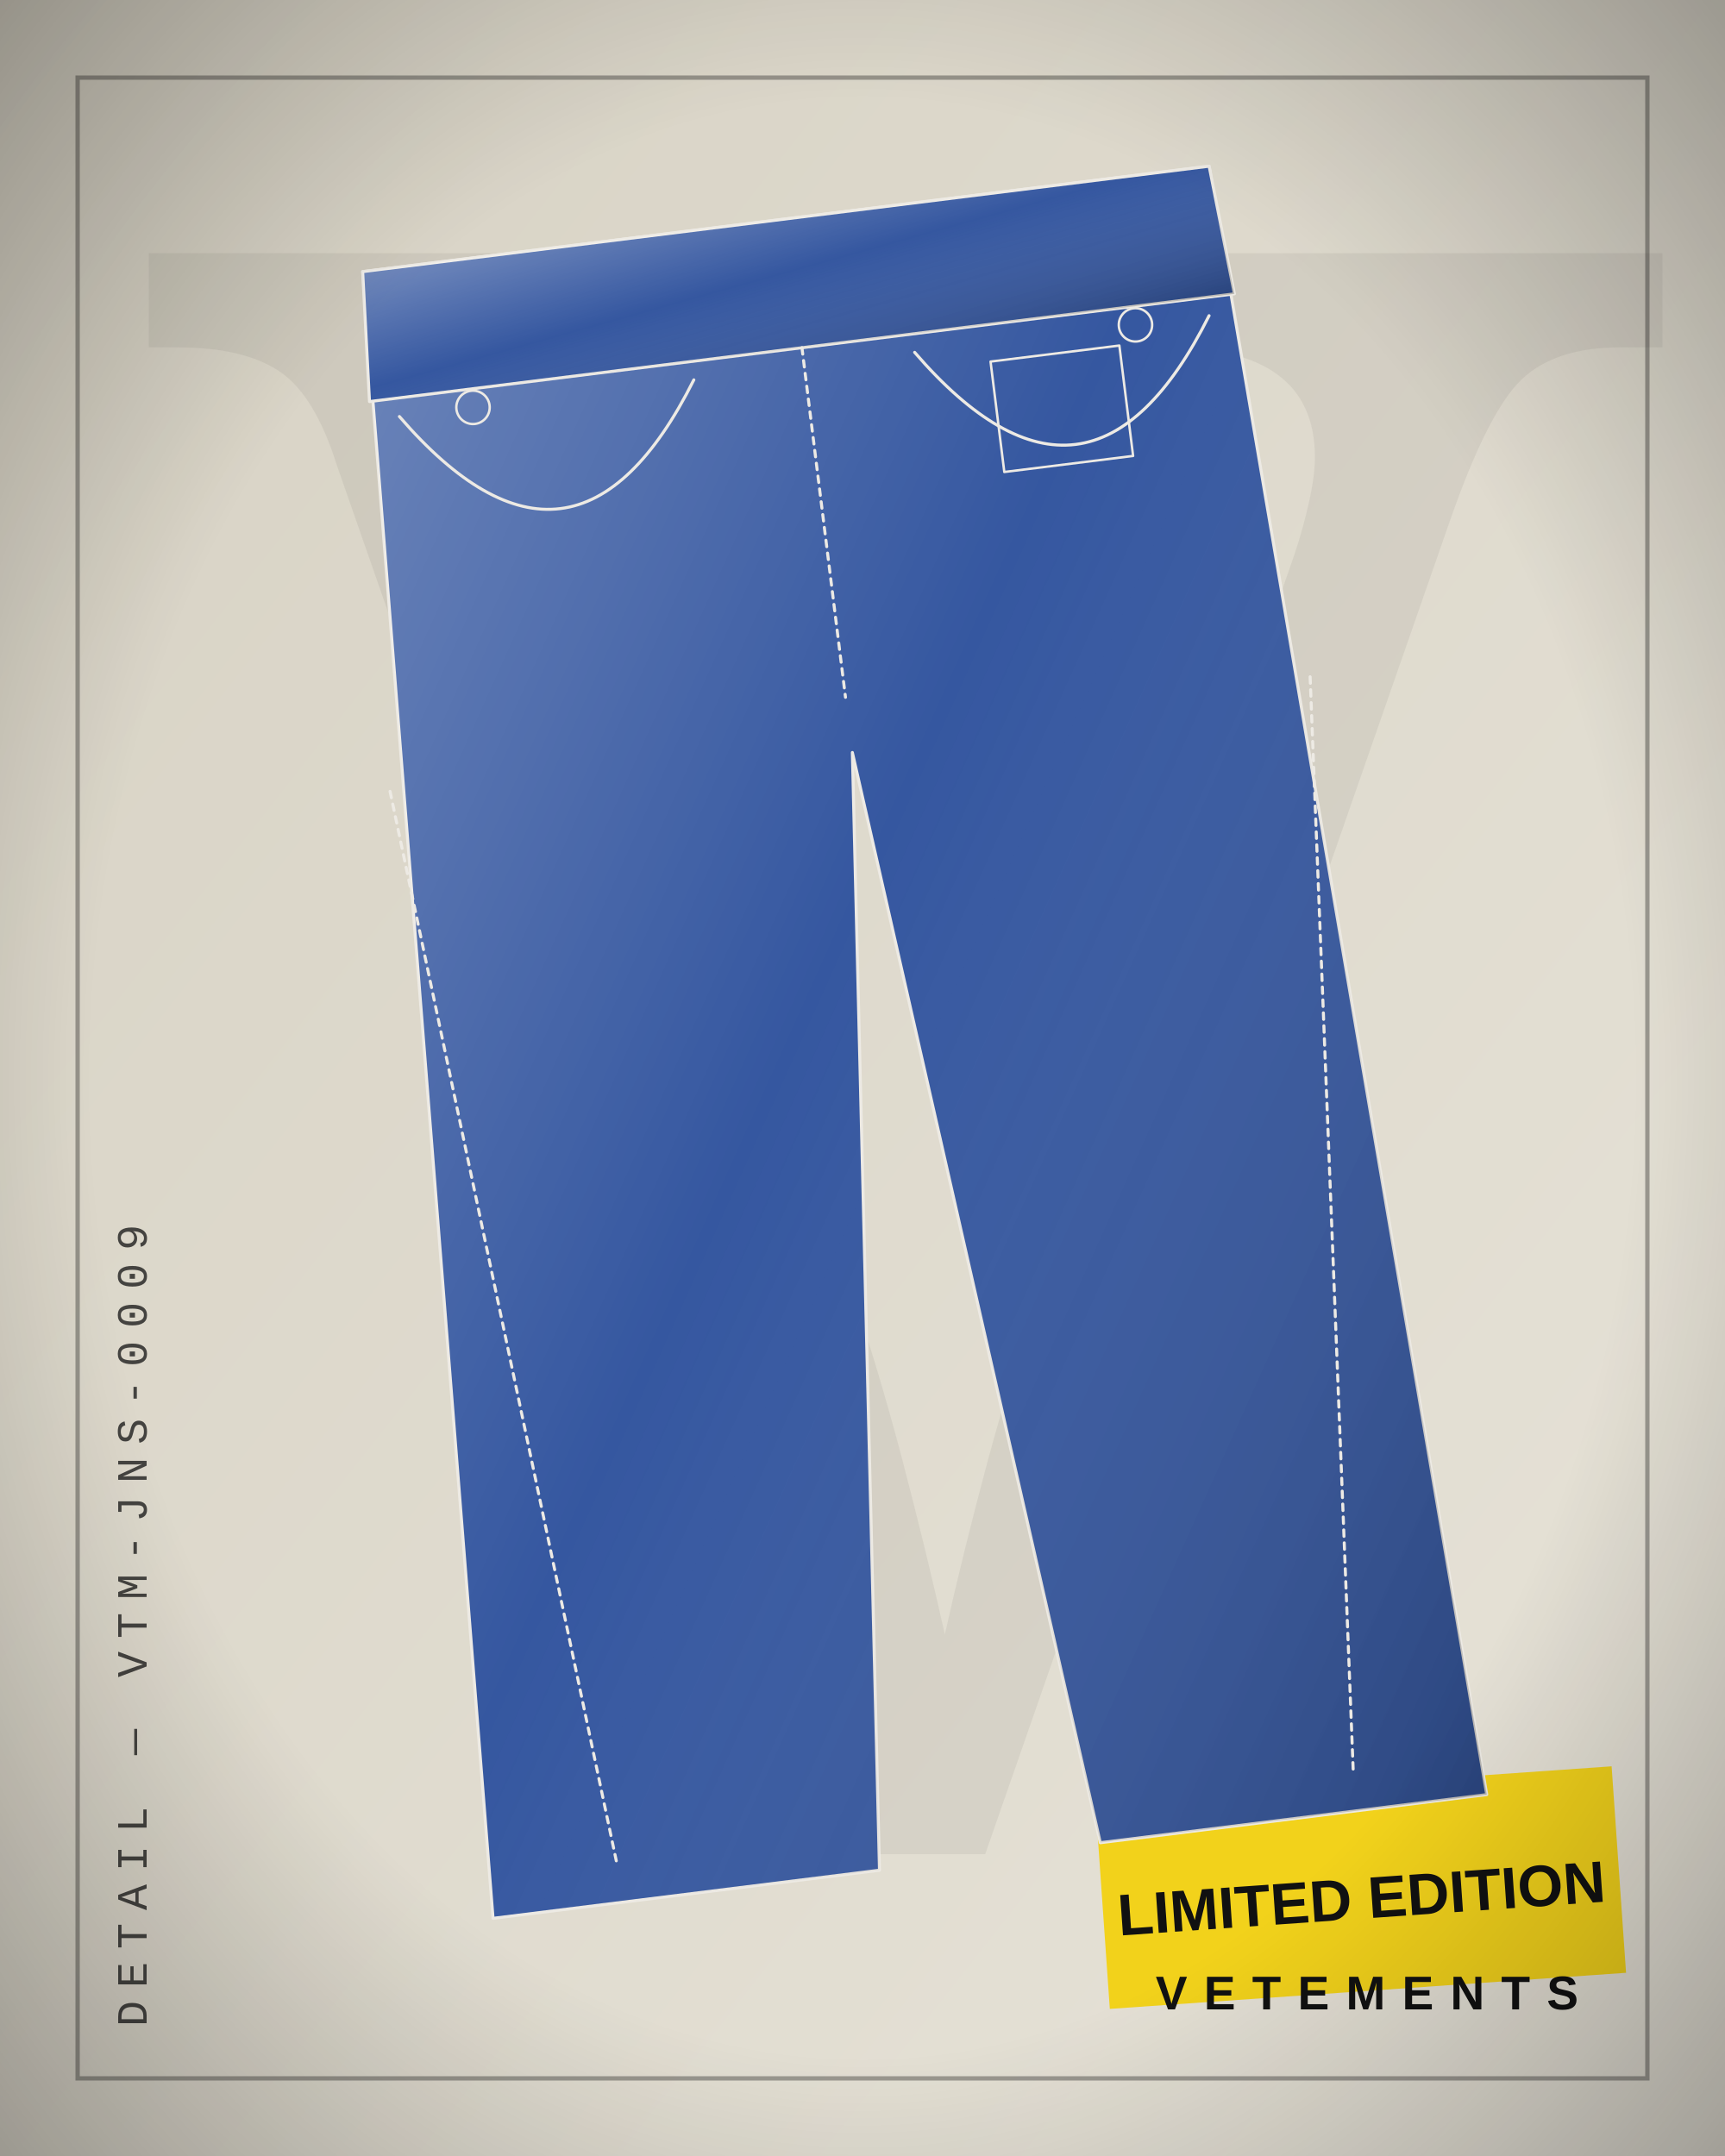
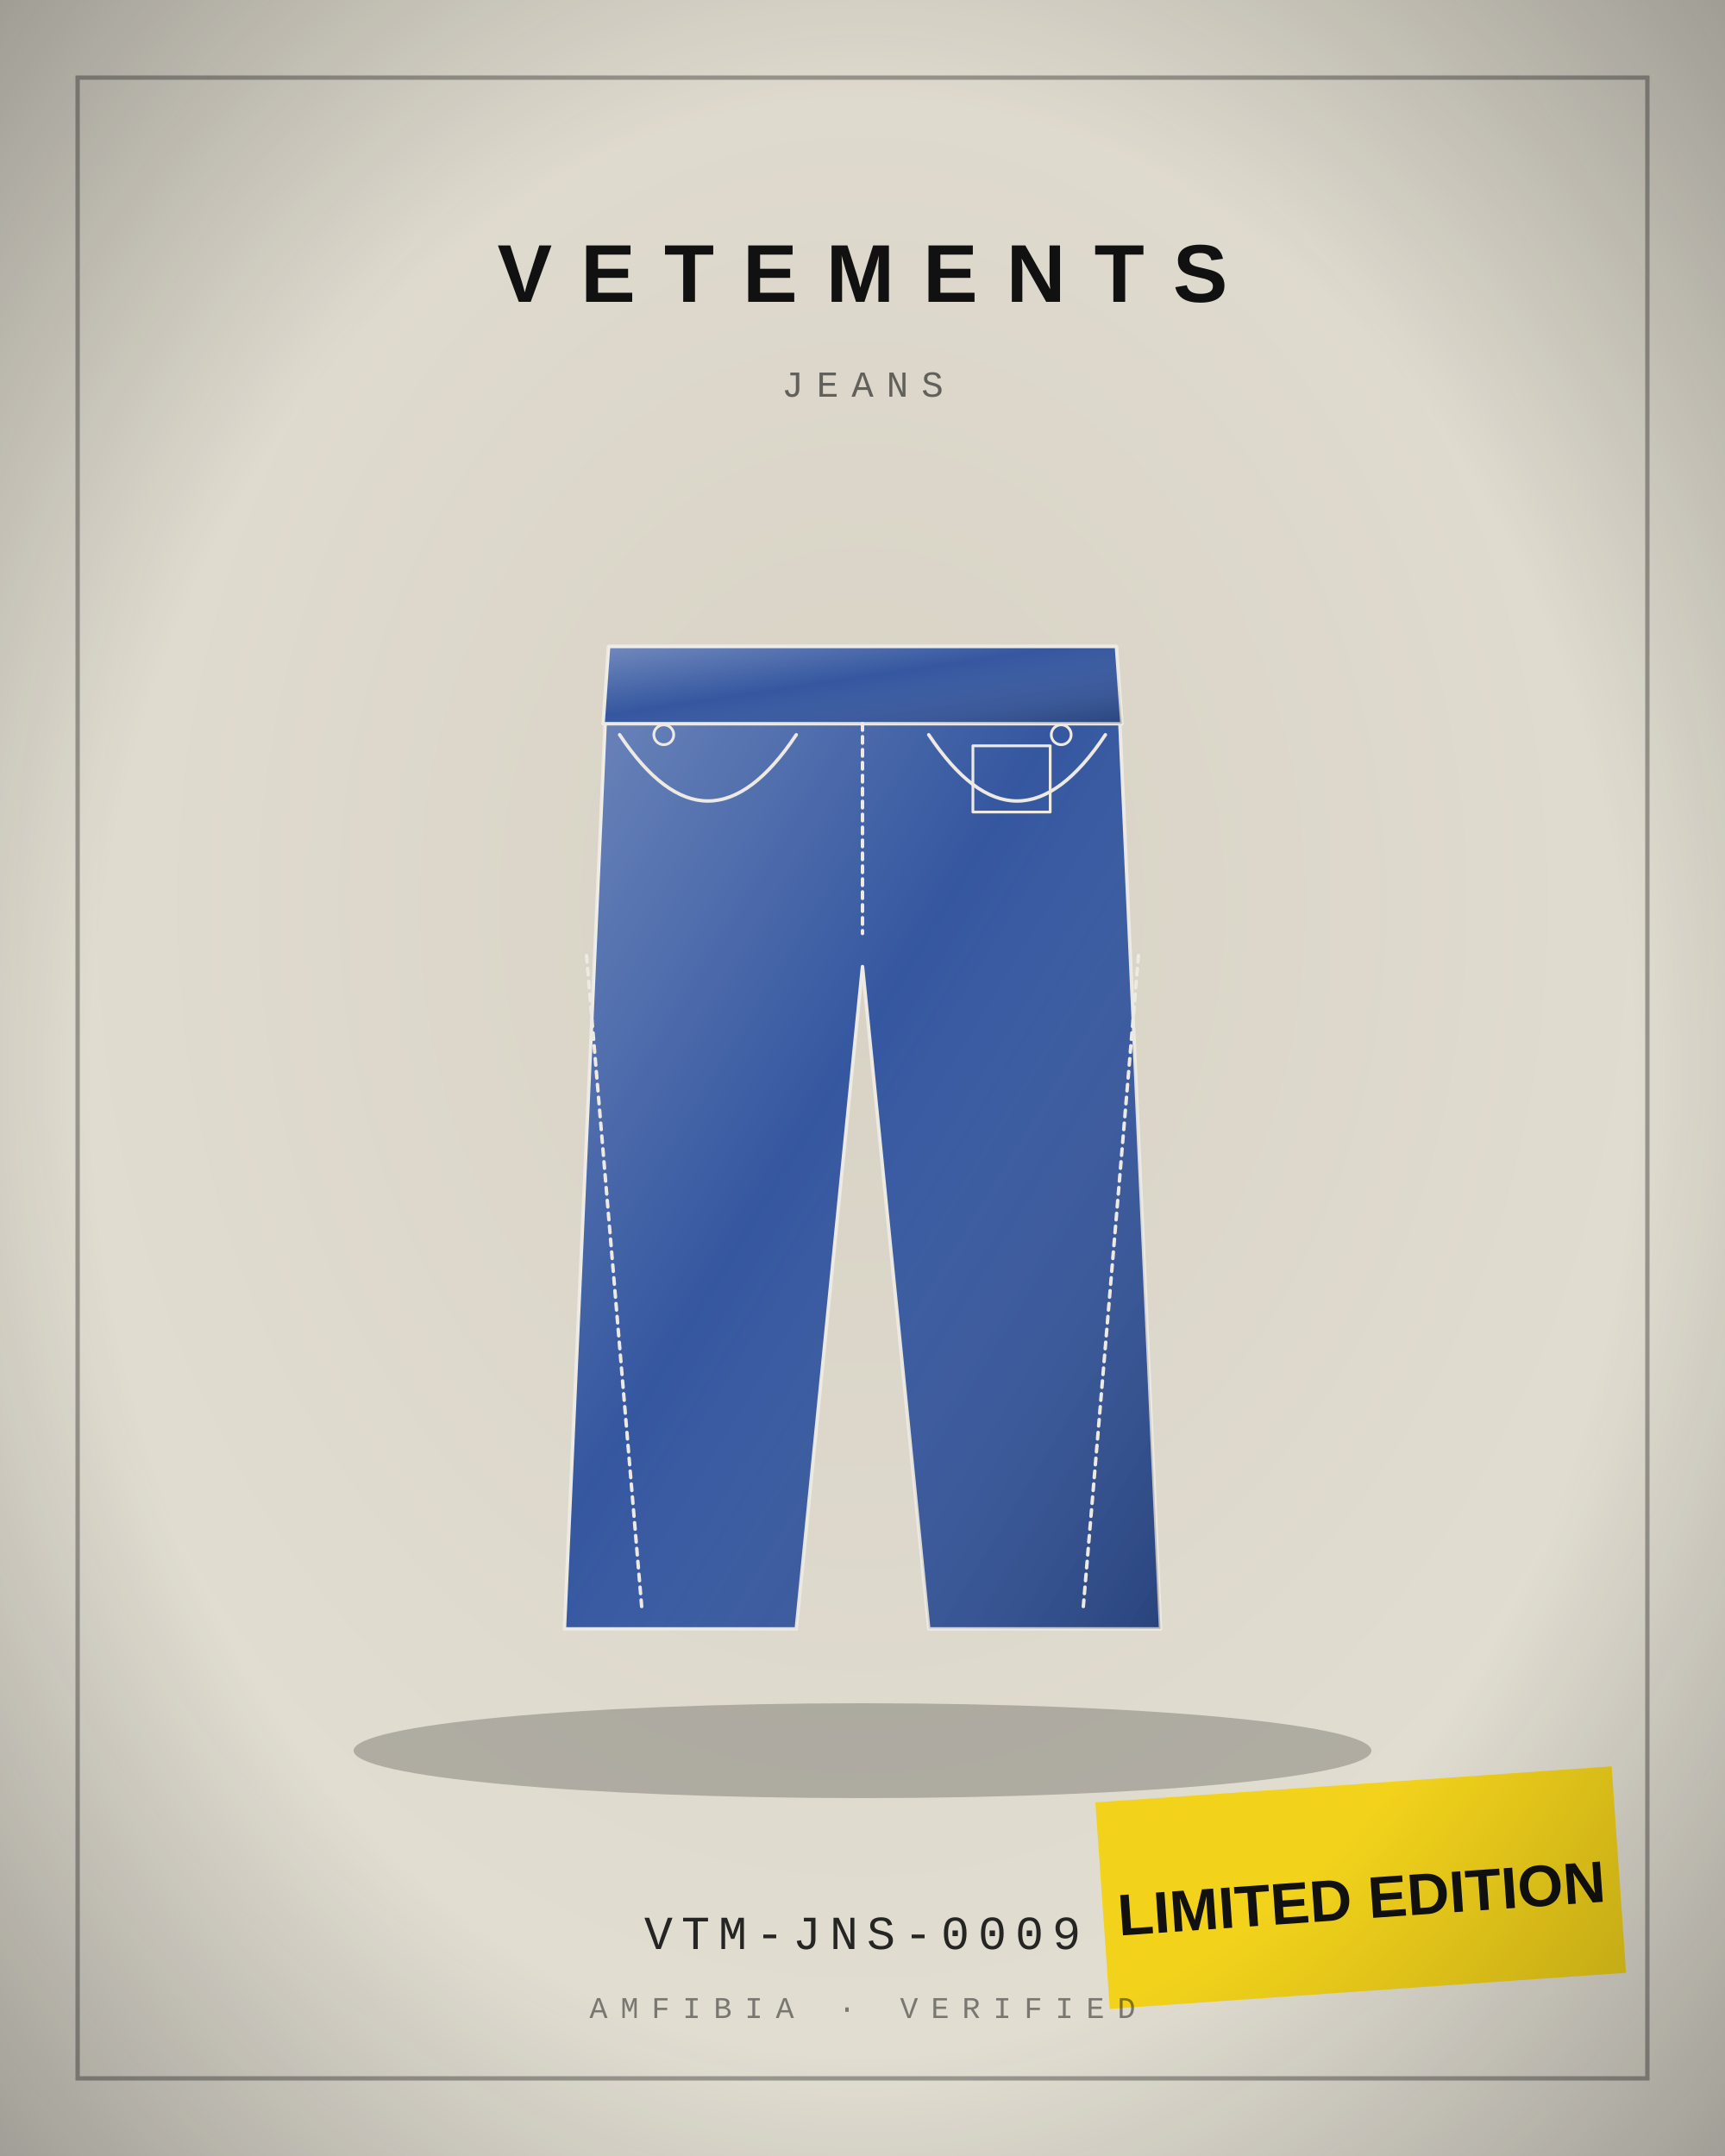
<svg xmlns="http://www.w3.org/2000/svg" viewBox="0 0 400 500" width="800" height="1000">
  <defs>
    <radialGradient id="bg" cx="50%" cy="42%" r="80%">
      <stop offset="0" stop-color="#D7D2C4" />
      <stop offset="1" stop-color="#E7E3D8" />
    </radialGradient>
    <linearGradient id="bgd" x1="0" y1="0" x2="1" y2="1">
      <stop offset="0" stop-color="#D7D2C4" />
      <stop offset="1" stop-color="#E7E3D8" />
    </linearGradient>
    <linearGradient id="sheen" x1="0" y1="0" x2="1" y2="1">
      <stop offset="0" stop-color="#fff" stop-opacity=".30" />
      <stop offset=".45" stop-color="#fff" stop-opacity="0" />
      <stop offset="1" stop-color="#000" stop-opacity=".22" />
    </linearGradient>
    <linearGradient id="multi" x1="0" y1="0" x2="1" y2="1">
      <stop offset="0" stop-color="#B3122E" />
      <stop offset=".35" stop-color="#C9A227" />
      <stop offset=".7" stop-color="#2F5D46" />
      <stop offset="1" stop-color="#3557A0" />
    </linearGradient>
    <radialGradient id="vig" cx="50%" cy="50%" r="75%">
      <stop offset=".6" stop-color="#000" stop-opacity="0" />
      <stop offset="1" stop-color="#000" stop-opacity=".35" />
    </radialGradient>
  </defs>
-   <rect width="400" height="500" fill="url(#bgd)" />
-   <text x="210" y="430" text-anchor="middle" font-family="Georgia, serif" font-size="520" fill="#111111" opacity="0.06">V</text>
+   <rect width="400" height="500" fill="url(#bg)" />
  <rect x="18" y="18" width="364" height="464" fill="none" stroke="#111111" stroke-width="1" opacity="0.35" />
  <g transform="translate(254 418) rotate(-4)">
    <rect width="120" height="48" fill="#F2D21B" />
    <text x="60" y="31.2" text-anchor="middle" font-family="Arial, sans-serif" font-weight="700" font-size="13.6" fill="#111">LIMITED EDITION</text>
  </g>
-   <g transform="rotate(-7.1 200 250) translate(-8 20) scale(2.15)">
-     <path d="M54 14 L146 14 L154 192 L112 192 L100 72 L88 192 L46 192 Z" fill="#3557A0" stroke="#EDEAE4" stroke-width="1.4" stroke-linejoin="round" stroke-linecap="round" vector-effect="non-scaling-stroke" />
+   <ellipse cx="200" cy="406" rx="118" ry="11" fill="#000" opacity="0.22" />
+   <g transform="translate(72 132) scale(1.28)">
+     <path d="M54 14 L146 14 L154 192 L112 192 L100 72 L88 192 L46 192 Z" fill="#3557A0" stroke="#EDEAE4" stroke-width="1.6" stroke-linejoin="round" stroke-linecap="round" vector-effect="non-scaling-stroke" />
    <path d="M54 14 L146 14 L154 192 L112 192 L100 72 L88 192 L46 192 Z" fill="url(#sheen)" stroke="none" />
-     <path d="M54 14 L146 14 L147 28 L53 28 Z" fill="#3557A0" stroke="#EDEAE4" stroke-width="1.4" stroke-linejoin="round" stroke-linecap="round" vector-effect="non-scaling-stroke" />
+     <path d="M54 14 L146 14 L147 28 L53 28 Z" fill="#3557A0" stroke="#EDEAE4" stroke-width="1.6" stroke-linejoin="round" stroke-linecap="round" vector-effect="non-scaling-stroke" />
    <path d="M54 14 L146 14 L147 28 L53 28 Z" fill="url(#sheen)" stroke="none" />
-     <path d="M56 30 Q72 54 88 30 M144 30 Q128 54 112 30" fill="none" stroke="#EDEAE4" stroke-width="1.4" stroke-linejoin="round" stroke-linecap="round" vector-effect="non-scaling-stroke" />
-     <path d="M120 32 L134 32 L134 44 L120 44 Z" fill="none" stroke="#EDEAE4" stroke-width="1.12" stroke-linejoin="round" stroke-linecap="round" vector-effect="non-scaling-stroke" />
-     <path d="M50 70 L60 188 M150 70 L140 188 M100 28 L100 66" fill="none" stroke="#EDEAE4" stroke-width="1.4" stroke-dasharray="3 3" stroke-linejoin="round" stroke-linecap="round" vector-effect="non-scaling-stroke" />
-     <path d="M64 30 m-1.8 0 a1.8 1.8 0 1 0 3.6 0 a1.8 1.8 0 1 0 -3.6 0 M136 30 m-1.8 0 a1.8 1.8 0 1 0 3.6 0 a1.8 1.8 0 1 0 -3.6 0" fill="none" stroke="#EDEAE4" stroke-width="1.12" stroke-linejoin="round" stroke-linecap="round" vector-effect="non-scaling-stroke" />
-   </g>
-   <g transform="translate(34 470) rotate(-90)">
-     <text x="0" y="0" text-anchor="start" font-family="'Courier New', Courier, monospace" font-size="10" letter-spacing="3" fill="#111111" opacity="0.75">DETAIL — VTM-JNS-0009</text>
+     <path d="M56 30 Q72 54 88 30 M144 30 Q128 54 112 30" fill="none" stroke="#EDEAE4" stroke-width="1.6" stroke-linejoin="round" stroke-linecap="round" vector-effect="non-scaling-stroke" />
+     <path d="M120 32 L134 32 L134 44 L120 44 Z" fill="none" stroke="#EDEAE4" stroke-width="1.28" stroke-linejoin="round" stroke-linecap="round" vector-effect="non-scaling-stroke" />
+     <path d="M50 70 L60 188 M150 70 L140 188 M100 28 L100 66" fill="none" stroke="#EDEAE4" stroke-width="1.6" stroke-dasharray="3 3" stroke-linejoin="round" stroke-linecap="round" vector-effect="non-scaling-stroke" />
+     <path d="M64 30 m-1.8 0 a1.8 1.8 0 1 0 3.6 0 a1.8 1.8 0 1 0 -3.6 0 M136 30 m-1.8 0 a1.8 1.8 0 1 0 3.6 0 a1.8 1.8 0 1 0 -3.6 0" fill="none" stroke="#EDEAE4" stroke-width="1.28" stroke-linejoin="round" stroke-linecap="round" vector-effect="non-scaling-stroke" />
  </g>
  <g>
-     <text x="366" y="466" text-anchor="end" font-size="11" fill="#111111" font-family="Arial, Helvetica, sans-serif" font-weight="700" letter-spacing="3.85">VETEMENTS</text>
+     <text x="200" y="70" text-anchor="middle" font-size="19" fill="#111111" font-family="Arial, Helvetica, sans-serif" font-weight="700" letter-spacing="6.65">VETEMENTS</text>
  </g>
+   <text x="200" y="92" text-anchor="middle" font-family="'Courier New', Courier, monospace" font-size="8.5" letter-spacing="3" fill="#111111" opacity="0.6">JEANS</text>
+   <text x="200" y="452" text-anchor="middle" font-family="'Courier New', Courier, monospace" font-size="11" letter-spacing="2" fill="#111111" opacity="0.9">VTM-JNS-0009</text>
+   <text x="200" y="468" text-anchor="middle" font-family="'Courier New', Courier, monospace" font-size="7" letter-spacing="3" fill="#111111" opacity="0.5">AMFIBIA · VERIFIED</text>
  <rect width="400" height="500" fill="url(#vig)" />
</svg>
